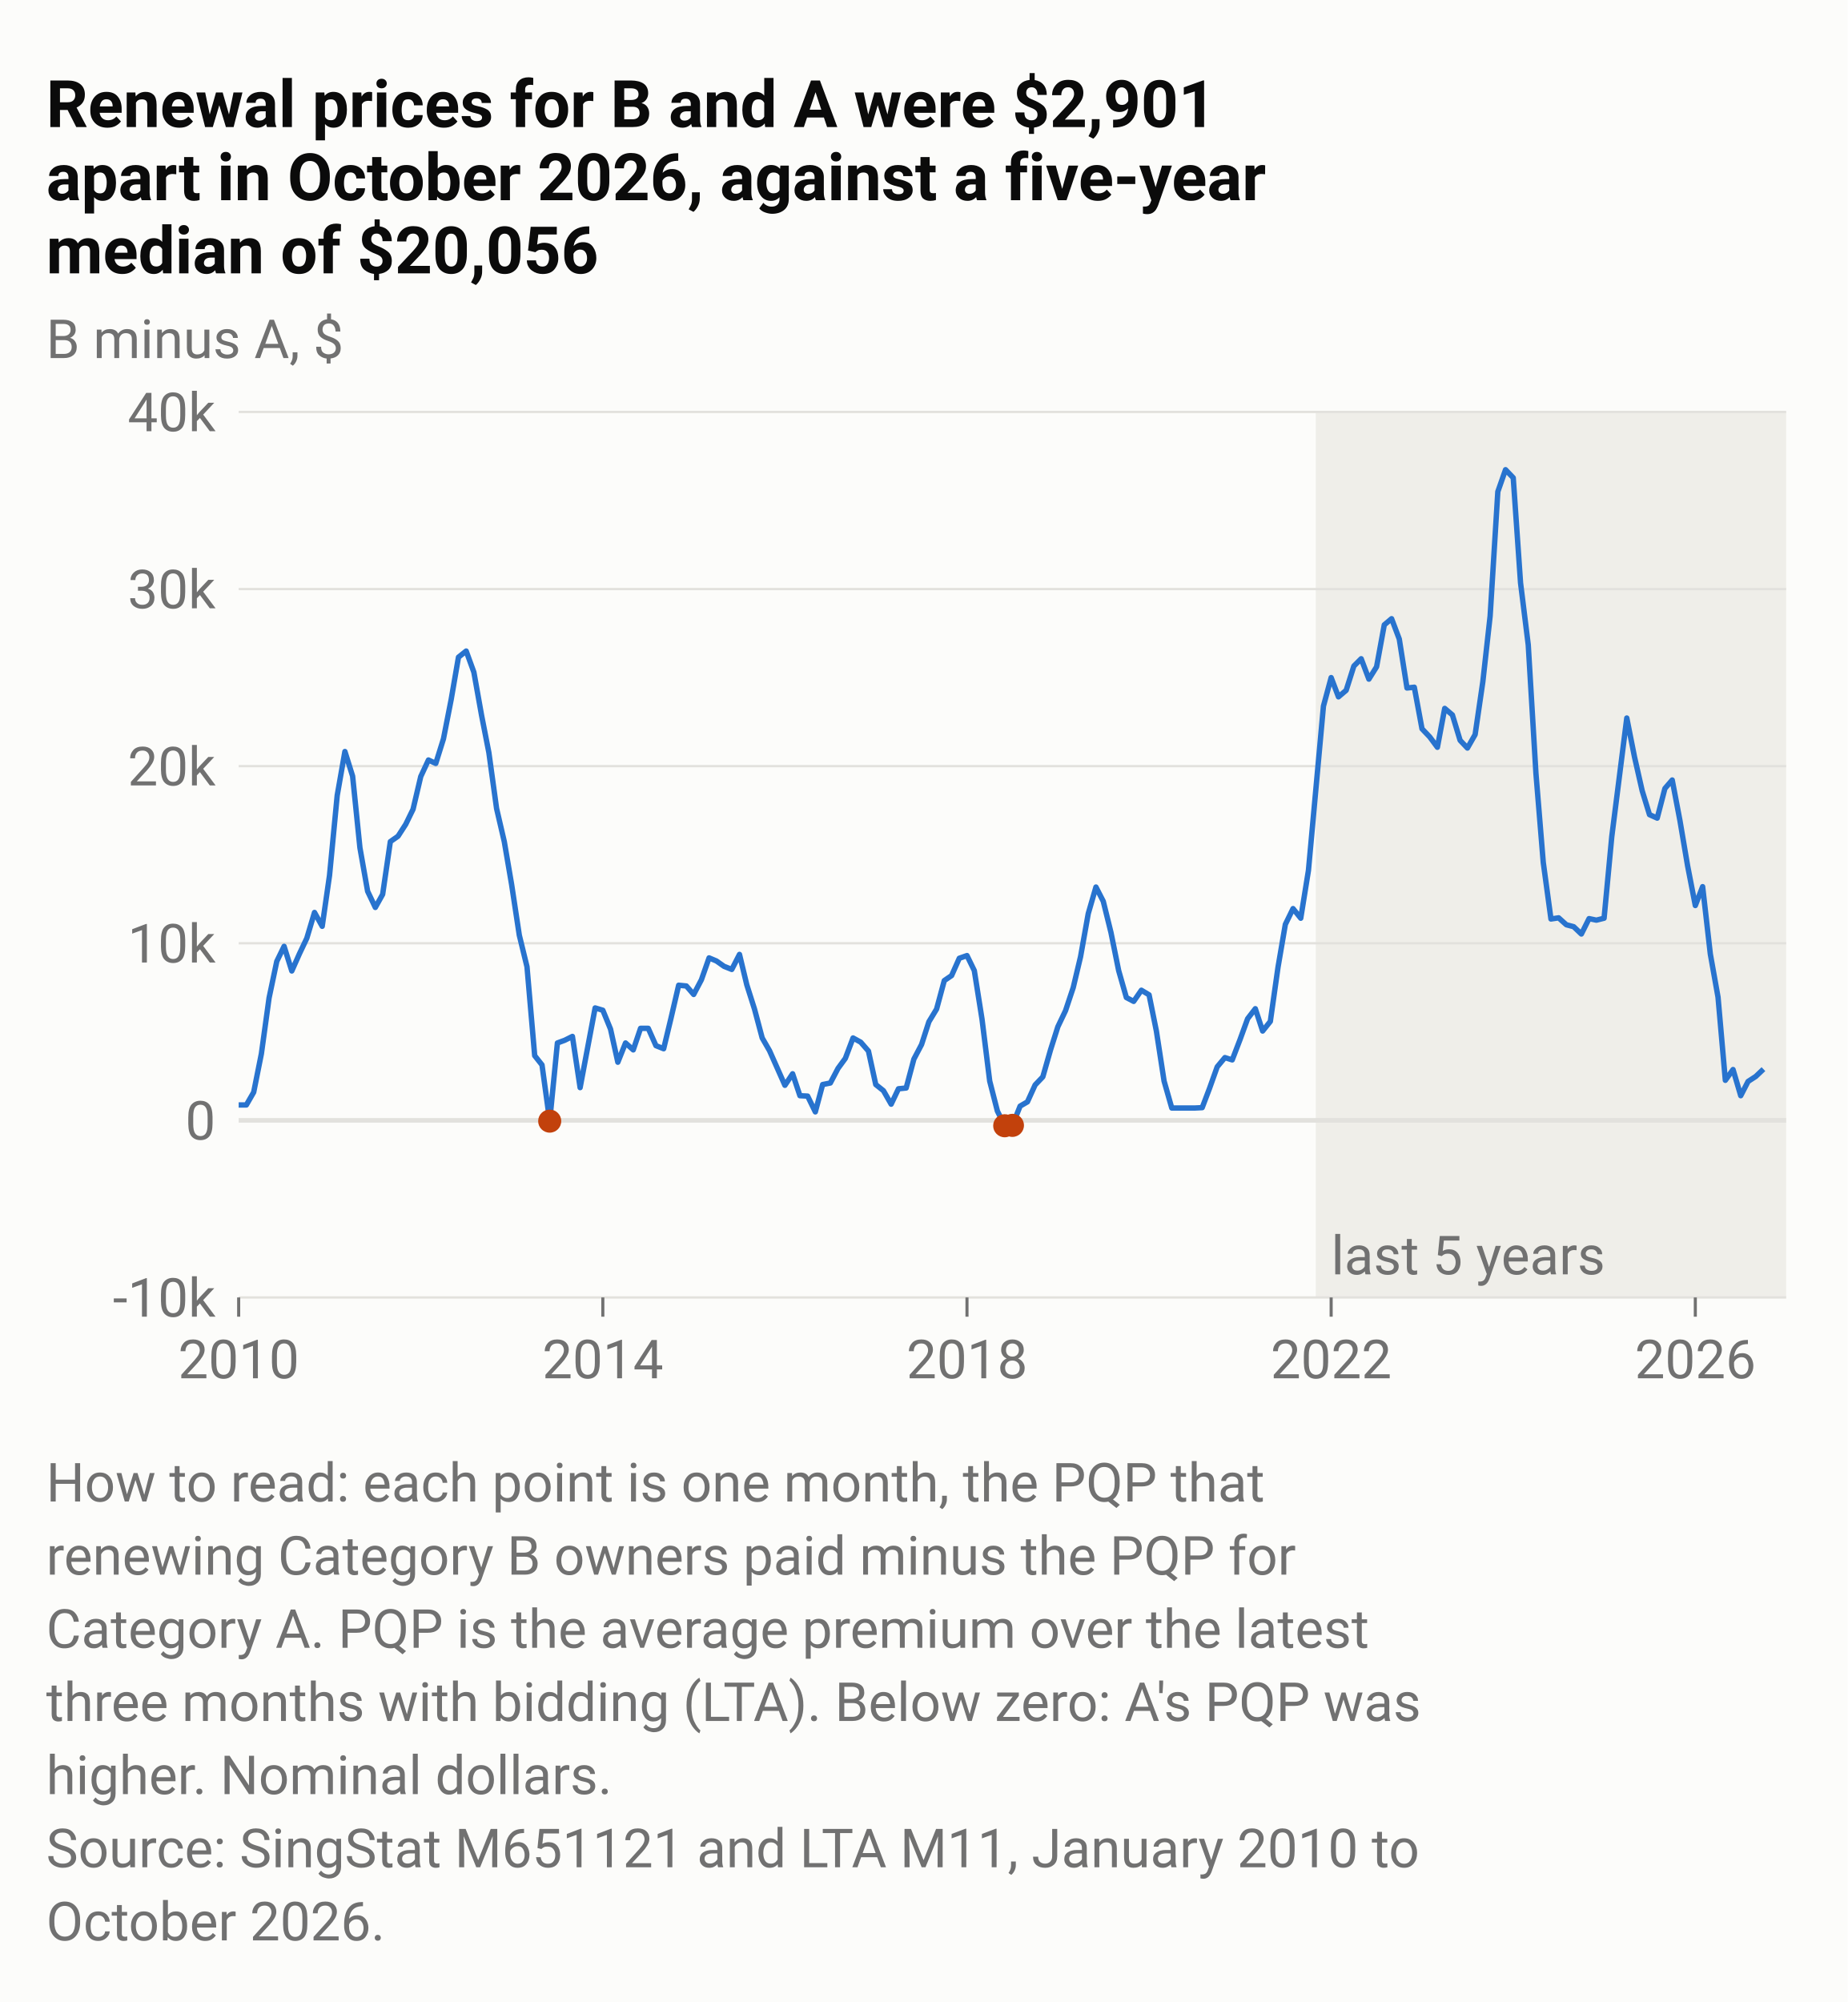
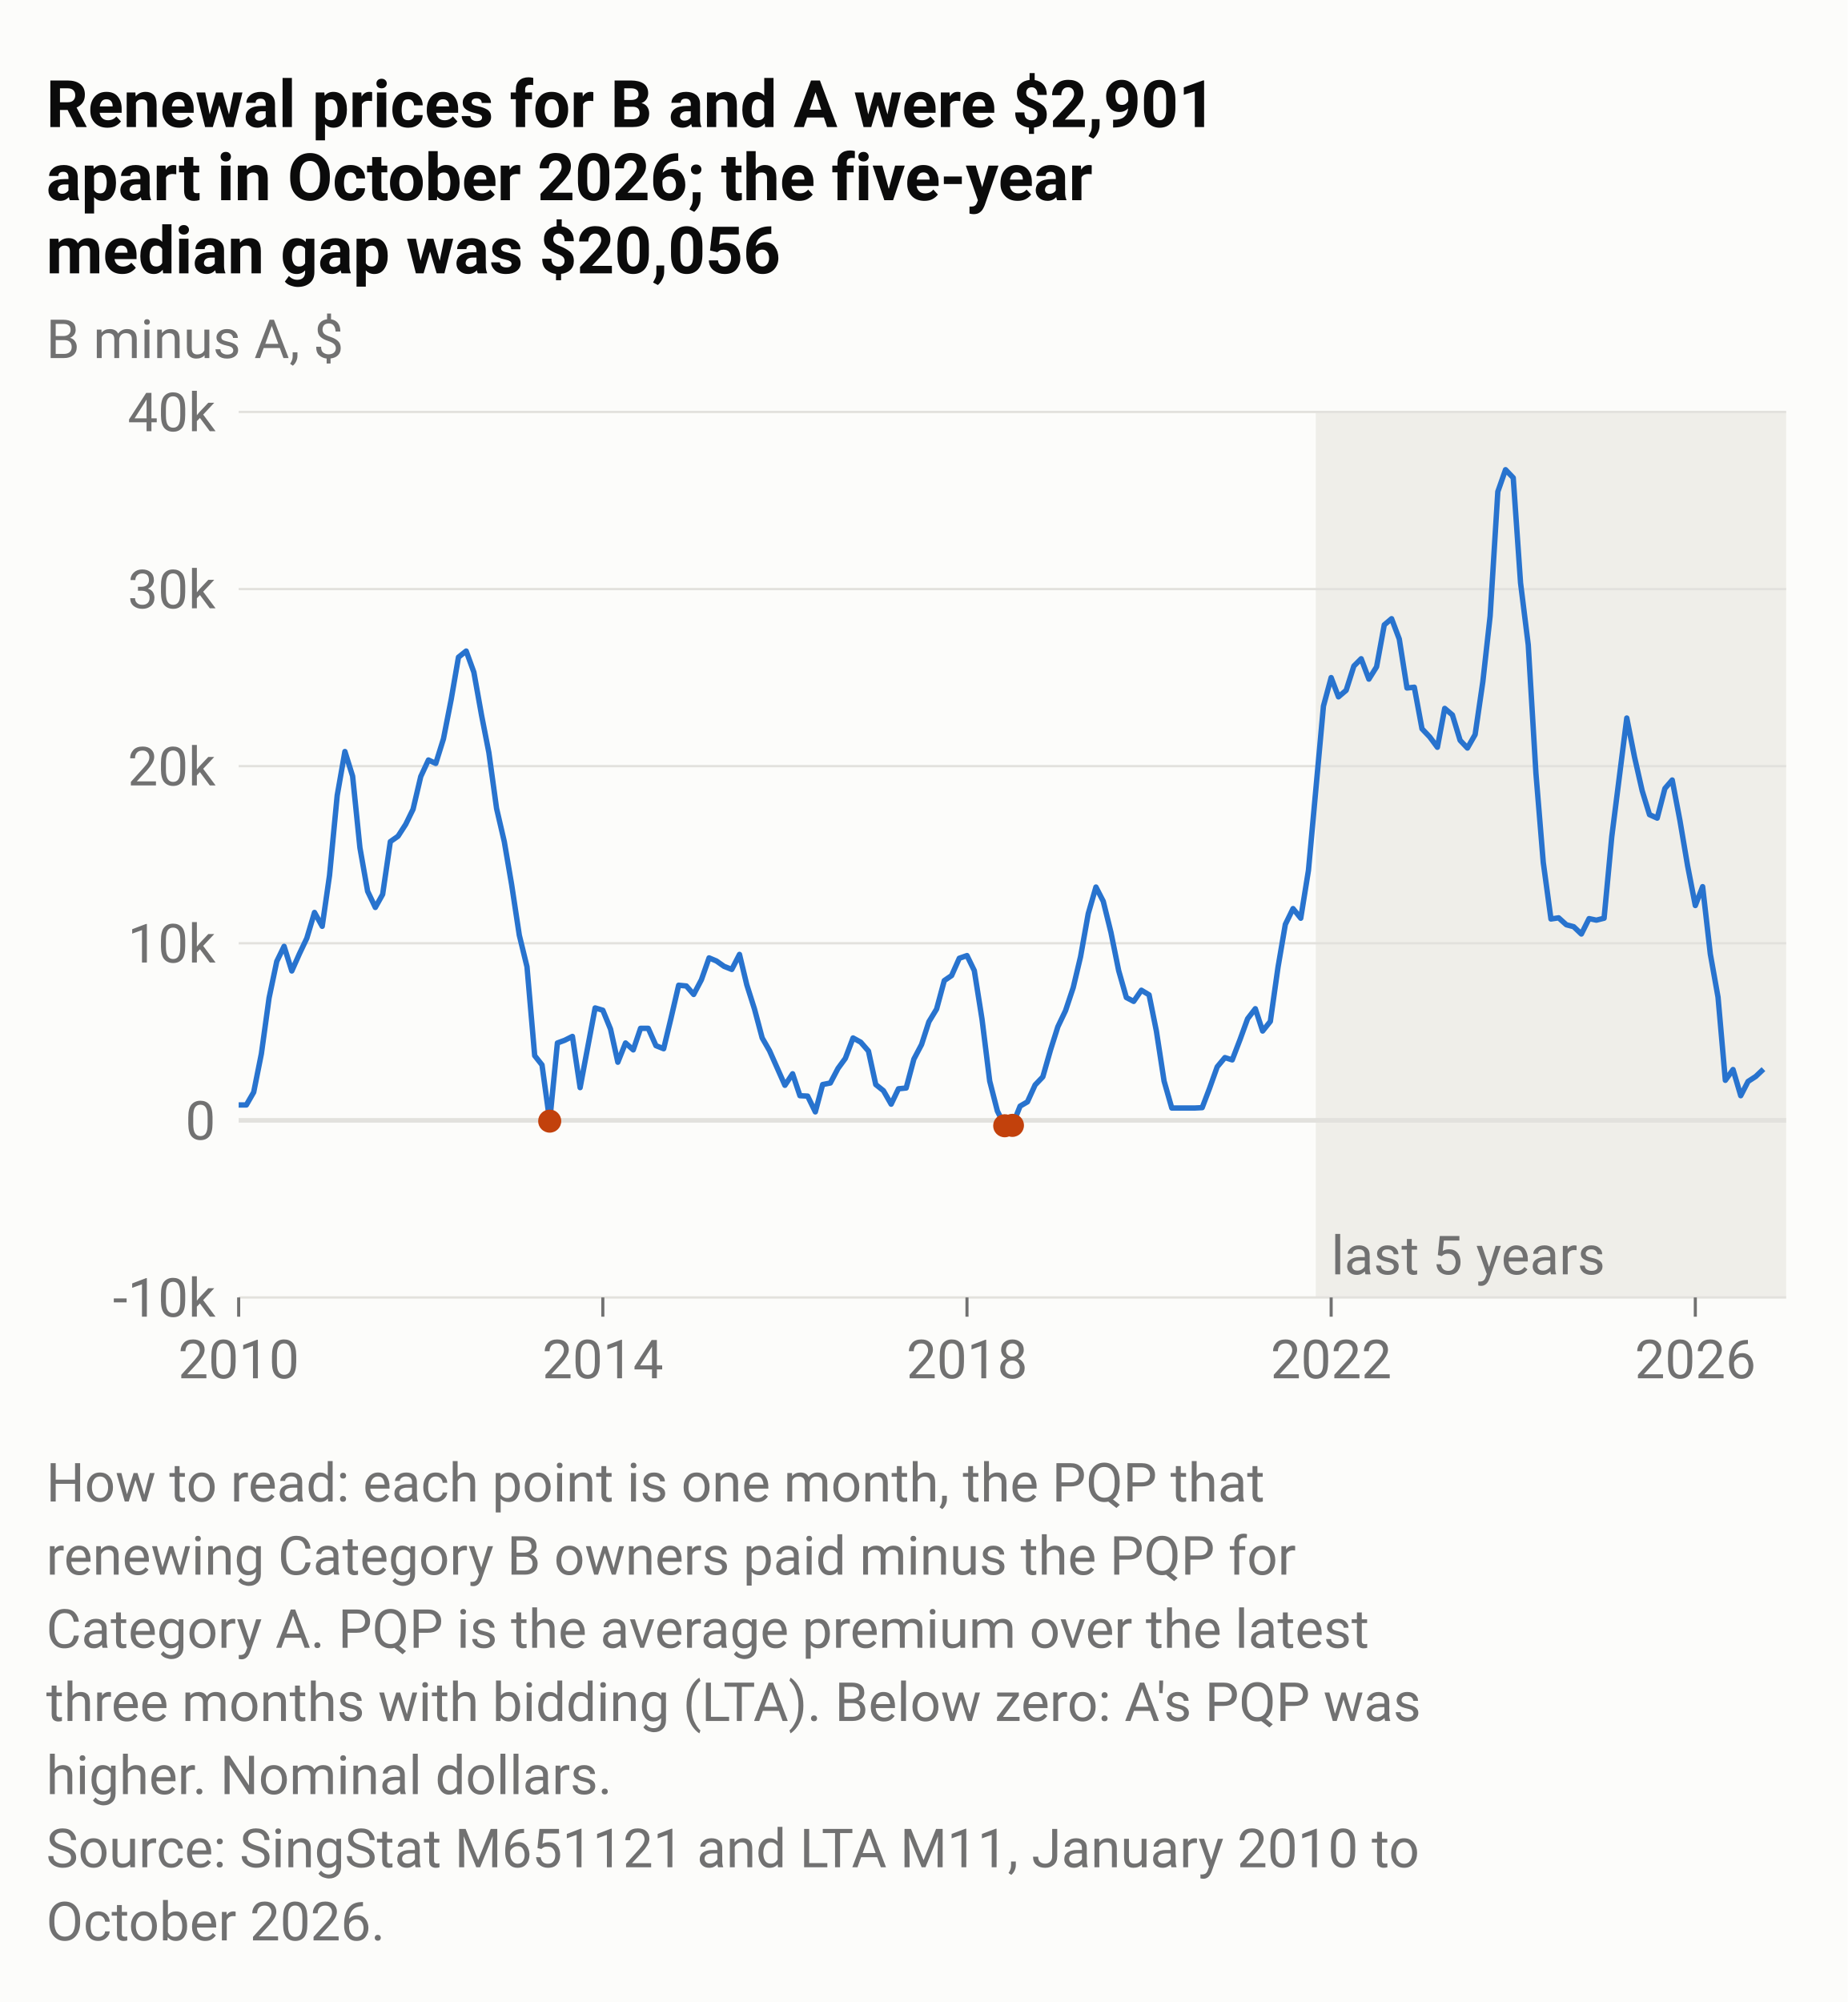
<svg xmlns="http://www.w3.org/2000/svg" viewBox="0 0 480 520" width="480" height="520" role="img" aria-labelledby="t d">
  <style>:root{--fig-ink:#0b0b0b;--fig-ink-3:#717171;--fig-rule:#e2e1dd;--fig-surface:#fcfcfa;--fig-subject:#2873ce;--fig-context:#707379;--fig-accent:#c2410c;--fig-shade:#efeee9;}@media (prefers-color-scheme: dark){:root{--fig-ink:#ffffff;--fig-ink-3:#9a9a9a;--fig-rule:#38393a;--fig-surface:#1a1a19;--fig-subject:#3987e5;--fig-context:#93969c;--fig-accent:#f08a4b;--fig-shade:#262624;}}:root[data-theme="dark"]{--fig-ink:#ffffff;--fig-ink-3:#9a9a9a;--fig-rule:#38393a;--fig-surface:#1a1a19;--fig-subject:#3987e5;--fig-context:#93969c;--fig-accent:#f08a4b;--fig-shade:#262624;}text{font-family:ui-sans-serif,system-ui,-apple-system,Segoe UI,Roboto,Helvetica,Arial,sans-serif;}</style>
  <rect x="0" y="0" width="480" height="520" fill="var(--fig-surface,#fcfcfa)" />
  <text x="12" y="33" font-size="17" font-weight="600" fill="var(--fig-ink,#0b0b0b)">Renewal prices for B and A were $2,901</text>
-   <text x="12" y="52" font-size="17" font-weight="600" fill="var(--fig-ink,#0b0b0b)">apart in October 2026, against a five-year</text>
-   <text x="12" y="71" font-size="17" font-weight="600" fill="var(--fig-ink,#0b0b0b)">median of $20,056</text>
+   <text x="12" y="52" font-size="17" font-weight="600" fill="var(--fig-ink,#0b0b0b)">apart in October 2026; the five-year</text>
+   <text x="12" y="71" font-size="17" font-weight="600" fill="var(--fig-ink,#0b0b0b)">median gap was $20,056</text>
  <text x="12" y="93" font-size="14" fill="var(--fig-ink-3,#717171)">B minus A, $</text>
  <rect x="341.8" y="107" width="122.2" height="230" fill="var(--fig-shade,#efeee9)" />
  <text x="345.8" y="331" font-size="14" fill="var(--fig-ink-3,#717171)">last 5 years</text>
  <line x1="62" x2="464" y1="337.0" y2="337.0" stroke="var(--fig-rule,#e2e1dd)" stroke-width="0.6" />
  <text x="56" y="342.0" font-size="14" fill="var(--fig-ink-3,#717171)" text-anchor="end">-10k</text>
  <line x1="62" x2="464" y1="291.0" y2="291.0" stroke="var(--fig-rule,#e2e1dd)" stroke-width="1.2" />
  <text x="56" y="296.0" font-size="14" fill="var(--fig-ink-3,#717171)" text-anchor="end">0</text>
  <line x1="62" x2="464" y1="245.0" y2="245.0" stroke="var(--fig-rule,#e2e1dd)" stroke-width="0.6" />
  <text x="56" y="250.0" font-size="14" fill="var(--fig-ink-3,#717171)" text-anchor="end">10k</text>
  <line x1="62" x2="464" y1="199.0" y2="199.0" stroke="var(--fig-rule,#e2e1dd)" stroke-width="0.6" />
  <text x="56" y="204.0" font-size="14" fill="var(--fig-ink-3,#717171)" text-anchor="end">20k</text>
  <line x1="62" x2="464" y1="153.0" y2="153.0" stroke="var(--fig-rule,#e2e1dd)" stroke-width="0.6" />
  <text x="56" y="158.0" font-size="14" fill="var(--fig-ink-3,#717171)" text-anchor="end">30k</text>
  <line x1="62" x2="464" y1="107.0" y2="107.0" stroke="var(--fig-rule,#e2e1dd)" stroke-width="0.6" />
  <text x="56" y="112.0" font-size="14" fill="var(--fig-ink-3,#717171)" text-anchor="end">40k</text>
  <polyline points="62.0,287.0 64.0,287.0 65.9,283.7 67.9,273.7 69.9,259.2 71.9,249.7 73.8,245.8 75.8,252.2 77.8,247.7 79.7,243.7 81.7,237.0 83.7,240.6 85.6,227.4 87.6,206.6 89.6,195.2 91.6,201.6 93.5,220.2 95.5,231.5 97.5,235.7 99.4,232.3 101.4,218.6 103.4,217.2 105.4,214.1 107.3,210.2 109.3,201.7 111.3,197.4 113.2,198.3 115.2,191.9 117.2,181.7 119.1,170.7 121.1,169.1 123.1,174.6 125.1,185.8 127.0,195.5 129.0,210.0 131.0,218.6 132.9,229.7 134.9,242.9 136.9,251.1 138.9,274.2 140.8,276.6 142.8,291.2 144.8,270.9 146.7,270.2 148.7,269.2 150.7,282.5 152.6,272.4 154.6,261.8 156.6,262.4 158.6,267.3 160.5,275.9 162.5,270.9 164.5,272.7 166.4,267.1 168.4,267.1 170.4,271.6 172.4,272.4 174.3,264.5 176.3,255.9 178.3,256.1 180.2,258.3 182.2,254.5 184.2,248.8 186.1,249.6 188.1,251.0 190.1,251.8 192.1,247.9 194.0,255.8 196.0,262.1 198.0,269.6 199.9,272.9 201.9,277.4 203.9,281.9 205.9,278.9 207.8,284.6 209.8,284.7 211.8,288.8 213.7,281.7 215.7,281.3 217.7,277.5 219.6,274.9 221.6,269.6 223.6,270.7 225.6,273.0 227.5,281.7 229.5,283.3 231.5,286.8 233.4,282.8 235.4,282.6 237.4,275.1 239.4,271.3 241.3,265.4 243.3,262.1 245.3,254.7 247.2,253.4 249.2,248.9 251.2,248.2 253.1,252.1 255.1,264.7 257.1,280.8 259.1,288.6 261.0,292.4 263.0,292.3 265.0,287.3 266.9,286.2 268.9,281.8 270.9,279.7 272.9,272.7 274.8,266.7 276.8,262.5 278.8,256.5 280.7,248.5 282.7,237.3 284.7,230.4 286.6,234.1 288.6,242.2 290.6,252.1 292.6,259.1 294.5,260.1 296.5,257.2 298.5,258.4 300.4,267.8 302.4,280.8 304.4,287.8 306.4,287.8 308.3,287.8 310.3,287.8 312.3,287.7 314.2,282.7 316.2,277.1 318.2,274.7 320.1,275.3 322.1,270.1 324.1,264.6 326.1,262.0 328.0,267.8 330.0,265.3 332.0,251.2 333.9,240.1 335.9,236.0 337.9,238.5 339.9,226.1 341.8,205.3 343.8,183.4 345.8,176.0 347.7,181.0 349.7,179.3 351.7,173.0 353.6,171.1 355.6,176.4 357.6,173.2 359.6,162.3 361.5,160.7 363.5,166.0 365.5,178.7 367.4,178.5 369.4,189.3 371.4,191.4 373.4,194.1 375.3,184.0 377.3,185.7 379.3,192.3 381.2,194.3 383.2,190.8 385.2,177.1 387.1,160.0 389.1,127.7 391.1,122.0 393.1,124.1 395.0,151.4 397.0,167.5 399.0,200.9 400.9,224.0 402.9,238.7 404.9,238.4 406.9,240.2 408.8,240.7 410.8,242.6 412.8,238.6 414.7,239.0 416.7,238.5 418.7,217.3 420.6,202.3 422.6,186.5 424.6,196.6 426.6,205.4 428.5,211.6 430.5,212.5 432.5,204.8 434.4,202.6 436.4,213.1 438.4,224.9 440.4,235.2 442.3,230.3 444.3,247.8 446.3,259.0 448.2,280.6 450.2,277.8 452.2,284.6 454.1,280.9 456.1,279.6 458.1,277.7" fill="none" stroke="var(--fig-subject,#2873ce)" stroke-width="1.4" stroke-linejoin="round" />
  <circle cx="142.8" cy="291.2" r="3" fill="var(--fig-accent,#c2410c)" />
  <circle cx="261.0" cy="292.4" r="3" fill="var(--fig-accent,#c2410c)" />
  <circle cx="263.0" cy="292.3" r="3" fill="var(--fig-accent,#c2410c)" />
  <line x1="62.0" x2="62.0" y1="337" y2="342" stroke="var(--fig-ink-3,#717171)" stroke-width="0.8" />
  <text x="62.0" y="358" font-size="14" fill="var(--fig-ink-3,#717171)" text-anchor="middle">2010</text>
  <line x1="156.6" x2="156.6" y1="337" y2="342" stroke="var(--fig-ink-3,#717171)" stroke-width="0.8" />
  <text x="156.6" y="358" font-size="14" fill="var(--fig-ink-3,#717171)" text-anchor="middle">2014</text>
  <line x1="251.2" x2="251.2" y1="337" y2="342" stroke="var(--fig-ink-3,#717171)" stroke-width="0.8" />
  <text x="251.2" y="358" font-size="14" fill="var(--fig-ink-3,#717171)" text-anchor="middle">2018</text>
  <line x1="345.8" x2="345.8" y1="337" y2="342" stroke="var(--fig-ink-3,#717171)" stroke-width="0.8" />
  <text x="345.8" y="358" font-size="14" fill="var(--fig-ink-3,#717171)" text-anchor="middle">2022</text>
  <line x1="440.4" x2="440.4" y1="337" y2="342" stroke="var(--fig-ink-3,#717171)" stroke-width="0.8" />
  <text x="440.4" y="358" font-size="14" fill="var(--fig-ink-3,#717171)" text-anchor="middle">2026</text>
  <text x="12" y="390" font-size="14" fill="var(--fig-ink-3,#717171)">How to read: each point is one month, the PQP that</text>
  <text x="12" y="409" font-size="14" fill="var(--fig-ink-3,#717171)">renewing Category B owners paid minus the PQP for</text>
  <text x="12" y="428" font-size="14" fill="var(--fig-ink-3,#717171)">Category A. PQP is the average premium over the latest</text>
  <text x="12" y="447" font-size="14" fill="var(--fig-ink-3,#717171)">three months with bidding (LTA). Below zero: A's PQP was</text>
  <text x="12" y="466" font-size="14" fill="var(--fig-ink-3,#717171)">higher. Nominal dollars.</text>
  <text x="12" y="485" font-size="14" fill="var(--fig-ink-3,#717171)">Source: SingStat M651121 and LTA M11, January 2010 to</text>
  <text x="12" y="504" font-size="14" fill="var(--fig-ink-3,#717171)">October 2026.</text>
</svg>
